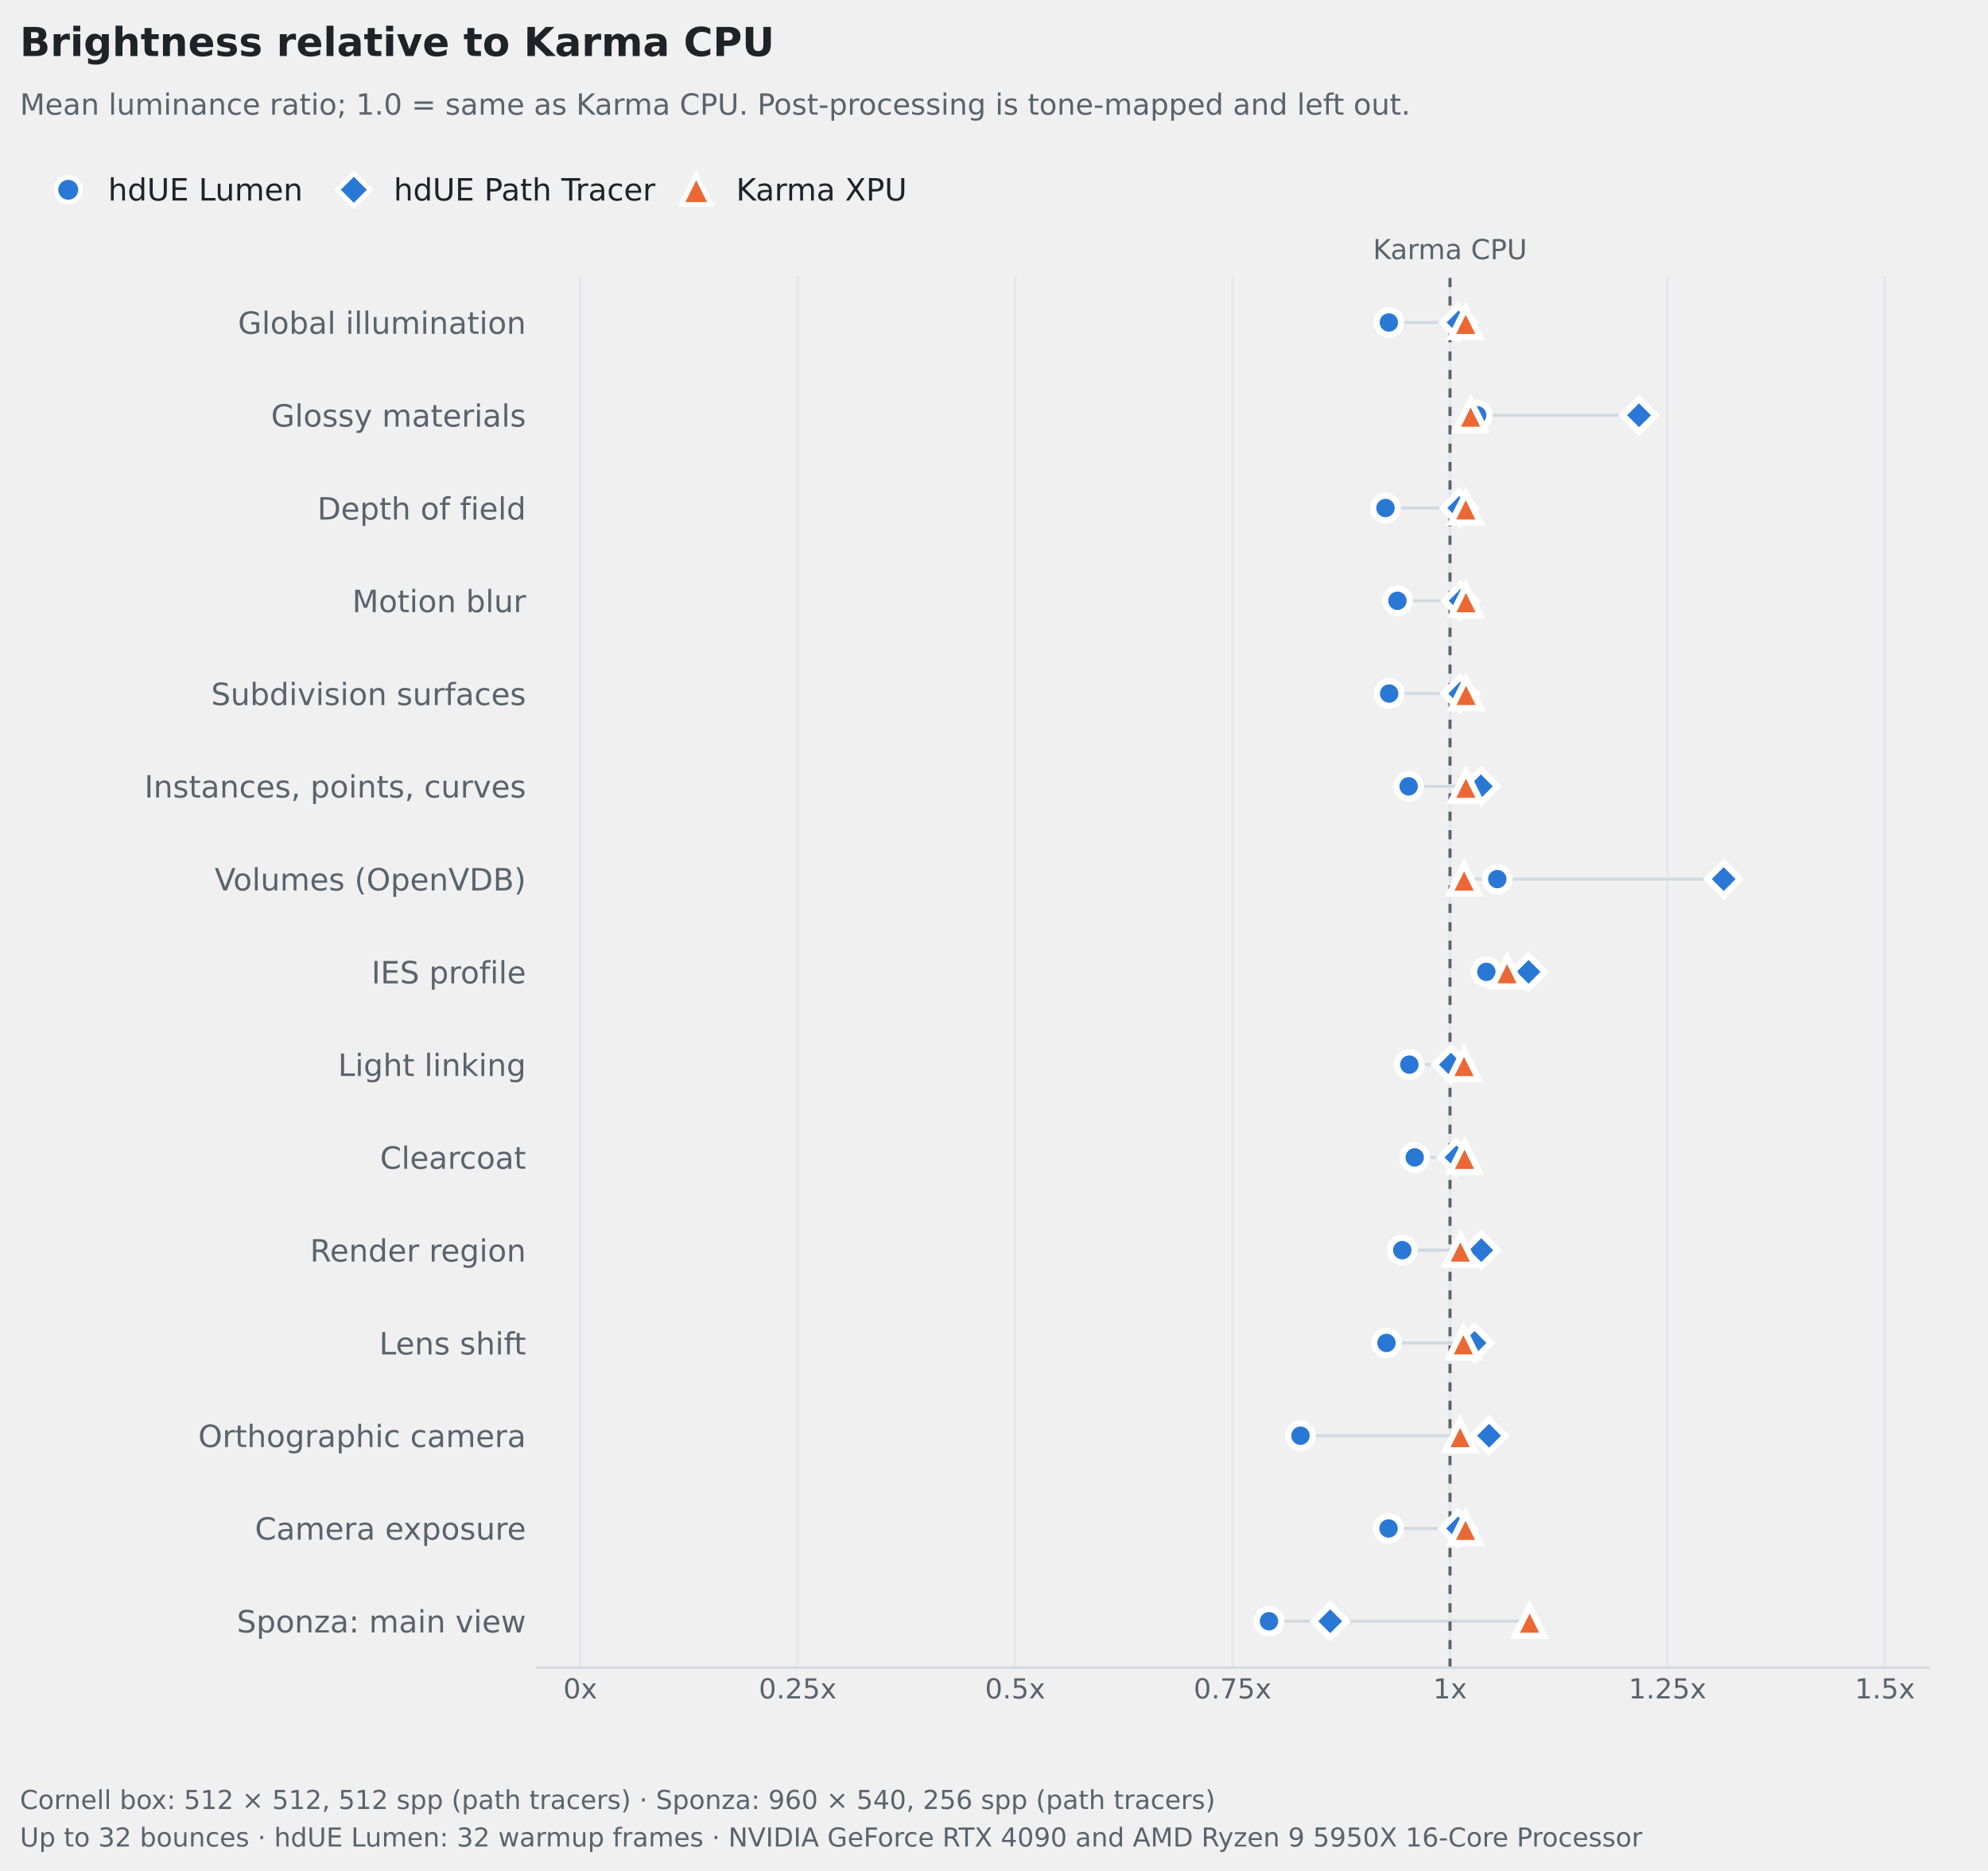
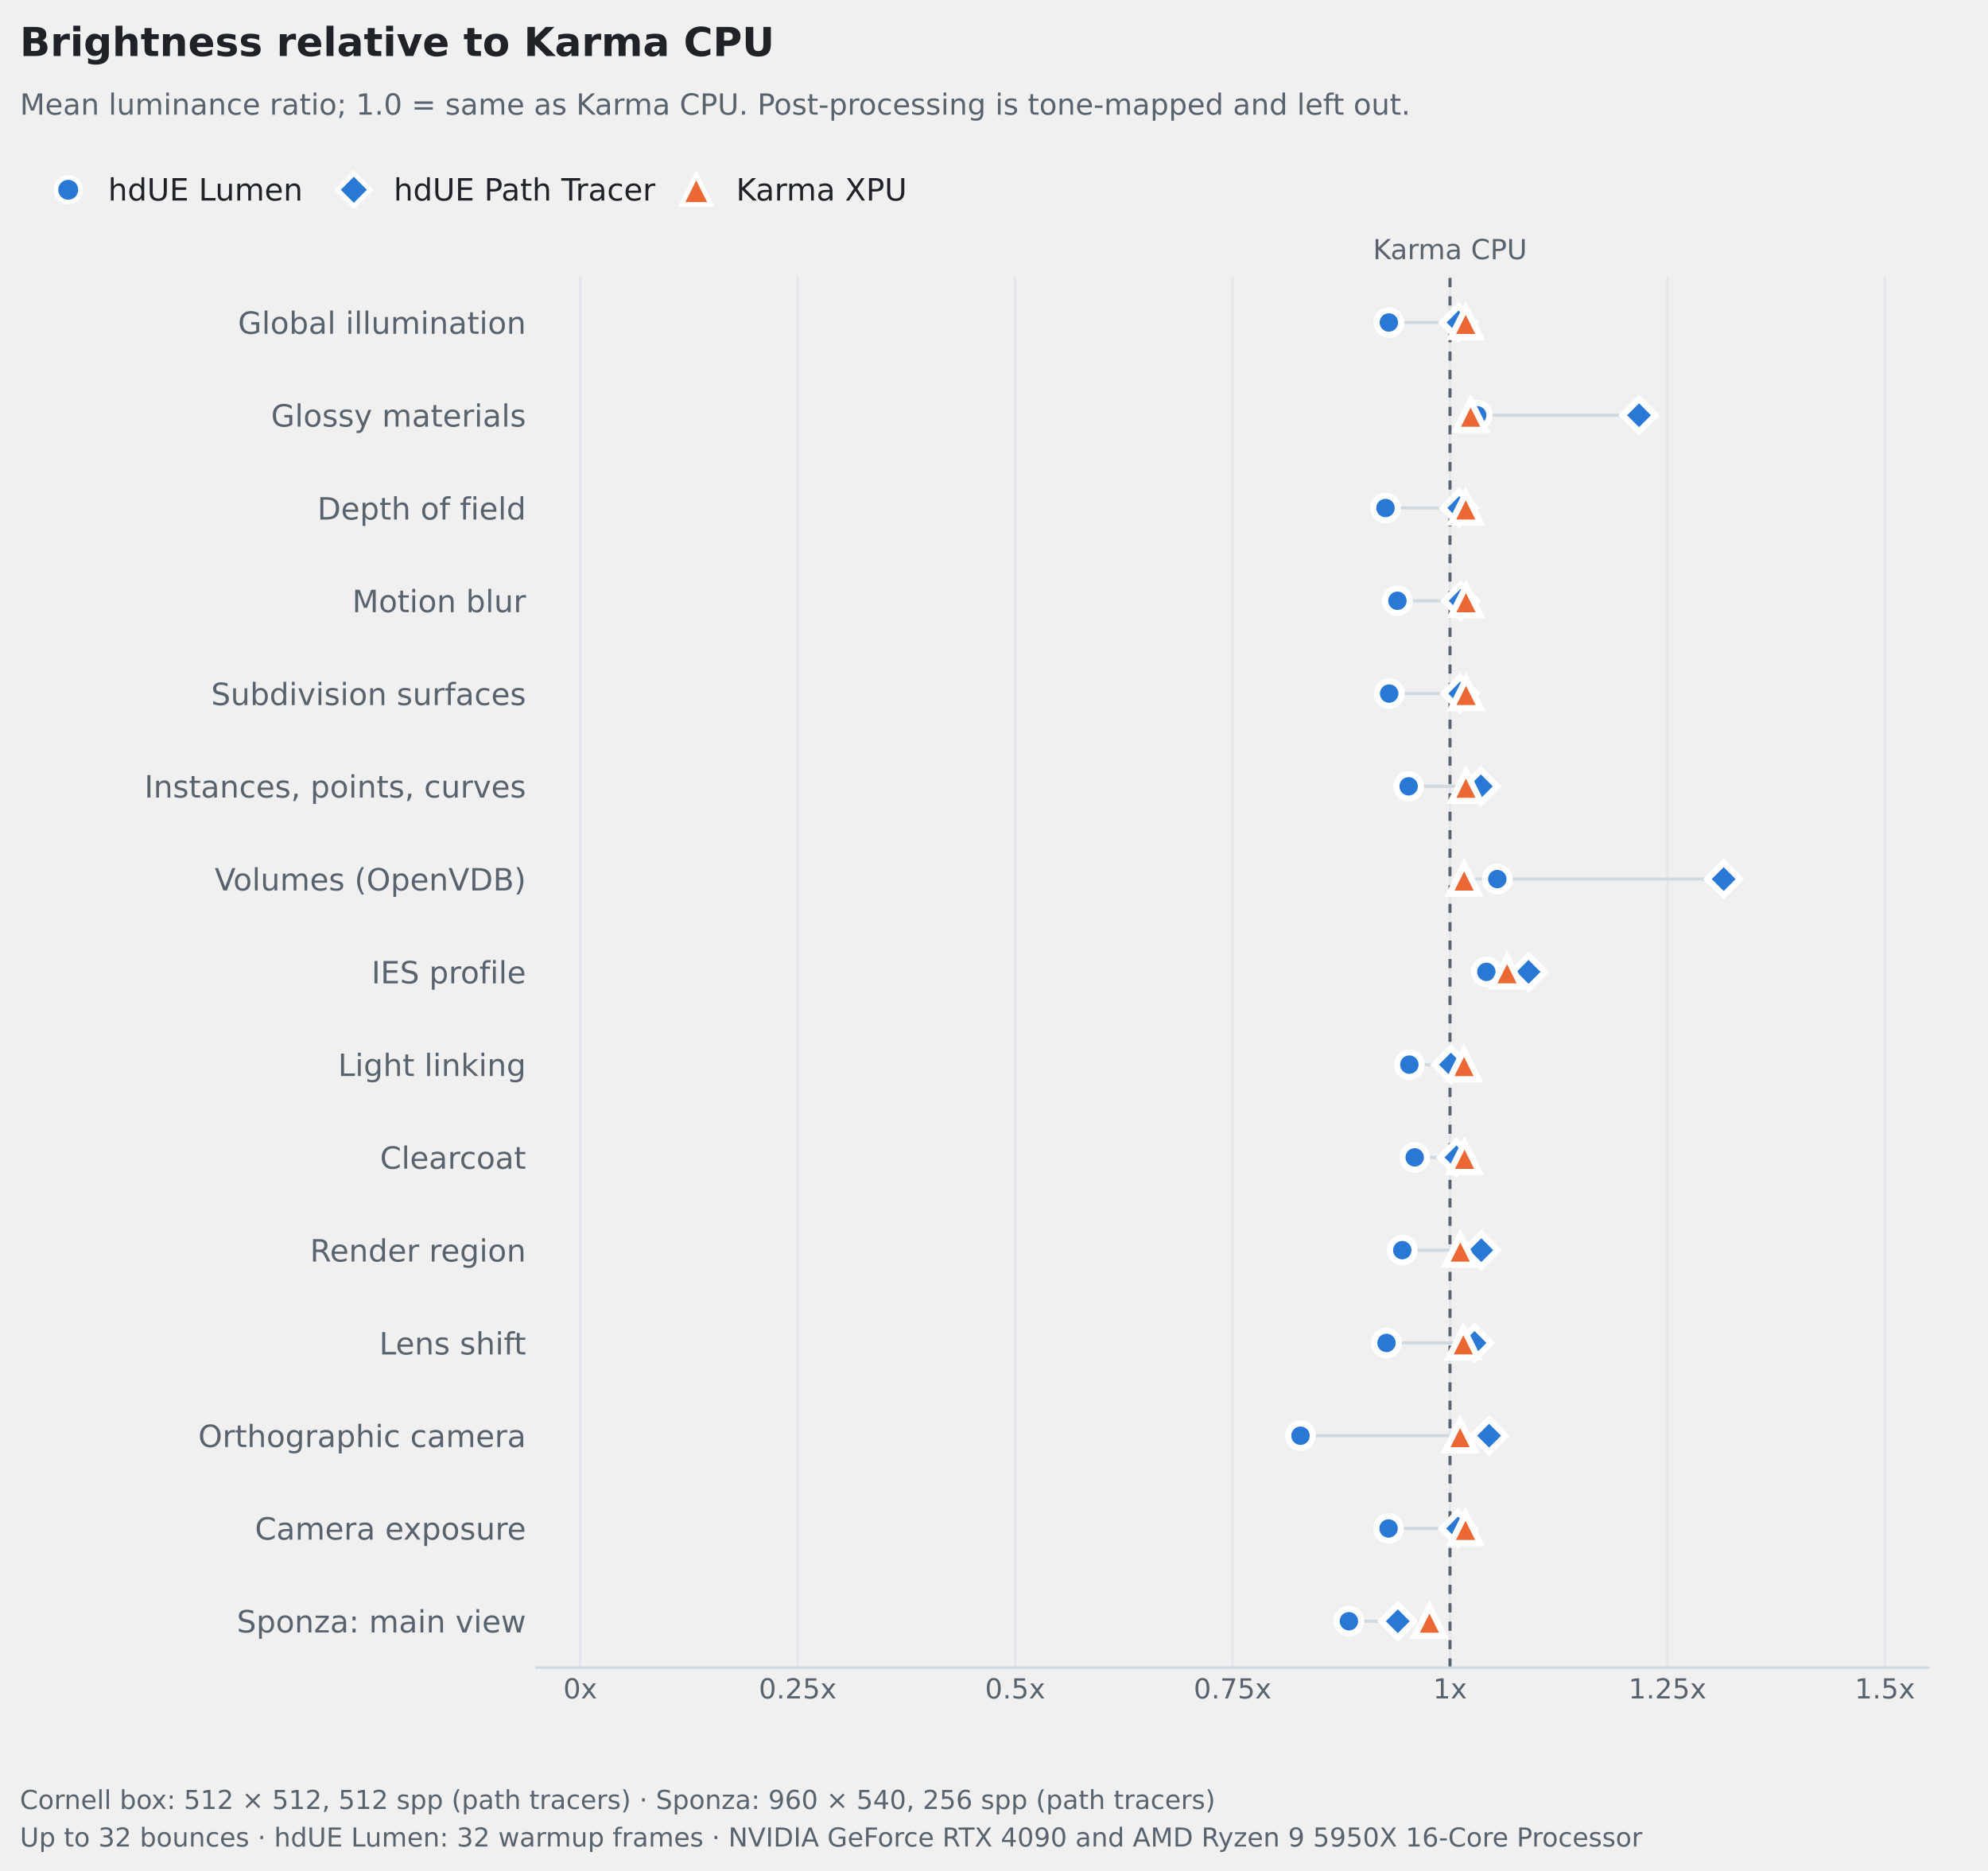
<svg xmlns="http://www.w3.org/2000/svg" xmlns:xlink="http://www.w3.org/1999/xlink" width="648pt" height="609.84pt" viewBox="0 0 648 609.84" version="1.1">
  <defs>
    <style type="text/css">*{stroke-linejoin: round; stroke-linecap: butt}</style>
  </defs>
  <g id="figure_1">
    <g id="patch_1">
      <path d="M 0 609.84  L 648 609.84  L 648 0  L 0 0  L 0 609.84  z " style="fill: none; opacity: 0" />
    </g>
    <g id="axes_1">
      <g id="patch_2">
        <path d="M 174.96 543.6  L 628.56 543.6  L 628.56 90  L 174.96 90  L 174.96 543.6  z " style="fill: none" />
      </g>
      <g id="matplotlib.axis_1">
        <g id="xtick_1">
          <g id="line2d_1">
-             <path d="M 189.135 543.6  L 189.135 90  " clip-path="url(#pd5e3002041)" style="fill: none; stroke: #e3e7eb; stroke-width: 0.8; stroke-linecap: square" />
+             <path d="M 189.135 543.6  L 189.135 90  " clip-path="url(#p6167e340e2)" style="fill: none; stroke: #e3e7eb; stroke-width: 0.8; stroke-linecap: square" />
          </g>
          <g id="line2d_2" />
          <g id="text_1">
            <text style="font-size: 9px; font-family: 'Segoe UI', 'DejaVu Sans'; text-anchor: middle; fill: #59636e" x="189.135" y="553.652" transform="rotate(-0 189.135 553.6522)">0x</text>
          </g>
        </g>
        <g id="xtick_2">
          <g id="line2d_3">
-             <path d="M 260.01 543.6  L 260.01 90  " clip-path="url(#pd5e3002041)" style="fill: none; stroke: #e3e7eb; stroke-width: 0.8; stroke-linecap: square" />
+             <path d="M 260.01 543.6  L 260.01 90  " clip-path="url(#p6167e340e2)" style="fill: none; stroke: #e3e7eb; stroke-width: 0.8; stroke-linecap: square" />
          </g>
          <g id="line2d_4" />
          <g id="text_2">
            <text style="font-size: 9px; font-family: 'Segoe UI', 'DejaVu Sans'; text-anchor: middle; fill: #59636e" x="260.01" y="553.652" transform="rotate(-0 260.01 553.6522)">0.25x</text>
          </g>
        </g>
        <g id="xtick_3">
          <g id="line2d_5">
-             <path d="M 330.885 543.6  L 330.885 90  " clip-path="url(#pd5e3002041)" style="fill: none; stroke: #e3e7eb; stroke-width: 0.8; stroke-linecap: square" />
+             <path d="M 330.885 543.6  L 330.885 90  " clip-path="url(#p6167e340e2)" style="fill: none; stroke: #e3e7eb; stroke-width: 0.8; stroke-linecap: square" />
          </g>
          <g id="line2d_6" />
          <g id="text_3">
            <text style="font-size: 9px; font-family: 'Segoe UI', 'DejaVu Sans'; text-anchor: middle; fill: #59636e" x="330.885" y="553.652" transform="rotate(-0 330.885 553.6522)">0.5x</text>
          </g>
        </g>
        <g id="xtick_4">
          <g id="line2d_7">
-             <path d="M 401.76 543.6  L 401.76 90  " clip-path="url(#pd5e3002041)" style="fill: none; stroke: #e3e7eb; stroke-width: 0.8; stroke-linecap: square" />
+             <path d="M 401.76 543.6  L 401.76 90  " clip-path="url(#p6167e340e2)" style="fill: none; stroke: #e3e7eb; stroke-width: 0.8; stroke-linecap: square" />
          </g>
          <g id="line2d_8" />
          <g id="text_4">
            <text style="font-size: 9px; font-family: 'Segoe UI', 'DejaVu Sans'; text-anchor: middle; fill: #59636e" x="401.76" y="553.652" transform="rotate(-0 401.76 553.6522)">0.75x</text>
          </g>
        </g>
        <g id="xtick_5">
          <g id="line2d_9">
-             <path d="M 472.635 543.6  L 472.635 90  " clip-path="url(#pd5e3002041)" style="fill: none; stroke: #e3e7eb; stroke-width: 0.8; stroke-linecap: square" />
+             <path d="M 472.635 543.6  L 472.635 90  " clip-path="url(#p6167e340e2)" style="fill: none; stroke: #e3e7eb; stroke-width: 0.8; stroke-linecap: square" />
          </g>
          <g id="line2d_10" />
          <g id="text_5">
            <text style="font-size: 9px; font-family: 'Segoe UI', 'DejaVu Sans'; text-anchor: middle; fill: #59636e" x="472.635" y="553.652" transform="rotate(-0 472.635 553.6522)">1x</text>
          </g>
        </g>
        <g id="xtick_6">
          <g id="line2d_11">
-             <path d="M 543.51 543.6  L 543.51 90  " clip-path="url(#pd5e3002041)" style="fill: none; stroke: #e3e7eb; stroke-width: 0.8; stroke-linecap: square" />
+             <path d="M 543.51 543.6  L 543.51 90  " clip-path="url(#p6167e340e2)" style="fill: none; stroke: #e3e7eb; stroke-width: 0.8; stroke-linecap: square" />
          </g>
          <g id="line2d_12" />
          <g id="text_6">
            <text style="font-size: 9px; font-family: 'Segoe UI', 'DejaVu Sans'; text-anchor: middle; fill: #59636e" x="543.51" y="553.652" transform="rotate(-0 543.51 553.6522)">1.25x</text>
          </g>
        </g>
        <g id="xtick_7">
          <g id="line2d_13">
-             <path d="M 614.385 543.6  L 614.385 90  " clip-path="url(#pd5e3002041)" style="fill: none; stroke: #e3e7eb; stroke-width: 0.8; stroke-linecap: square" />
+             <path d="M 614.385 543.6  L 614.385 90  " clip-path="url(#p6167e340e2)" style="fill: none; stroke: #e3e7eb; stroke-width: 0.8; stroke-linecap: square" />
          </g>
          <g id="line2d_14" />
          <g id="text_7">
            <text style="font-size: 9px; font-family: 'Segoe UI', 'DejaVu Sans'; text-anchor: middle; fill: #59636e" x="614.385" y="553.652" transform="rotate(-0 614.385 553.6522)">1.5x</text>
          </g>
        </g>
      </g>
      <g id="matplotlib.axis_2">
        <g id="ytick_1">
          <g id="line2d_15" />
          <g id="text_8">
            <text style="font-size: 10px; font-family: 'Segoe UI', 'DejaVu Sans'; text-anchor: end; fill: #59636e" x="171.46" y="108.822" transform="rotate(-0 171.46 108.8216)">Global illumination</text>
          </g>
        </g>
        <g id="ytick_2">
          <g id="line2d_16" />
          <g id="text_9">
            <text style="font-size: 10px; font-family: 'Segoe UI', 'DejaVu Sans'; text-anchor: end; fill: #59636e" x="171.46" y="139.062" transform="rotate(-0 171.46 139.0616)">Glossy materials</text>
          </g>
        </g>
        <g id="ytick_3">
          <g id="line2d_17" />
          <g id="text_10">
            <text style="font-size: 10px; font-family: 'Segoe UI', 'DejaVu Sans'; text-anchor: end; fill: #59636e" x="171.46" y="169.355" transform="rotate(-0 171.46 169.3547)">Depth of field</text>
          </g>
        </g>
        <g id="ytick_4">
          <g id="line2d_18" />
          <g id="text_11">
            <text style="font-size: 10px; font-family: 'Segoe UI', 'DejaVu Sans'; text-anchor: end; fill: #59636e" x="171.46" y="199.542" transform="rotate(-0 171.46 199.5416)">Motion blur</text>
          </g>
        </g>
        <g id="ytick_5">
          <g id="line2d_19" />
          <g id="text_12">
            <text style="font-size: 10px; font-family: 'Segoe UI', 'DejaVu Sans'; text-anchor: end; fill: #59636e" x="171.46" y="229.835" transform="rotate(-0 171.46 229.8347)">Subdivision surfaces</text>
          </g>
        </g>
        <g id="ytick_6">
          <g id="line2d_20" />
          <g id="text_13">
            <text style="font-size: 10px; font-family: 'Segoe UI', 'DejaVu Sans'; text-anchor: end; fill: #59636e" x="171.46" y="259.975" transform="rotate(-0 171.46 259.9747)">Instances, points, curves</text>
          </g>
        </g>
        <g id="ytick_7">
          <g id="line2d_21" />
          <g id="text_14">
            <text style="font-size: 10px; font-family: 'Segoe UI', 'DejaVu Sans'; text-anchor: end; fill: #59636e" x="171.46" y="290.262" transform="rotate(-0 171.46 290.2616)">Volumes (OpenVDB)</text>
          </g>
        </g>
        <g id="ytick_8">
          <g id="line2d_22" />
          <g id="text_15">
            <text style="font-size: 10px; font-family: 'Segoe UI', 'DejaVu Sans'; text-anchor: end; fill: #59636e" x="171.46" y="320.555" transform="rotate(-0 171.46 320.5547)">IES profile</text>
          </g>
        </g>
        <g id="ytick_9">
          <g id="line2d_23" />
          <g id="text_16">
            <text style="font-size: 10px; font-family: 'Segoe UI', 'DejaVu Sans'; text-anchor: end; fill: #59636e" x="171.46" y="350.742" transform="rotate(-0 171.46 350.7416)">Light linking</text>
          </g>
        </g>
        <g id="ytick_10">
          <g id="line2d_24" />
          <g id="text_17">
            <text style="font-size: 10px; font-family: 'Segoe UI', 'DejaVu Sans'; text-anchor: end; fill: #59636e" x="171.46" y="380.982" transform="rotate(-0 171.46 380.9816)">Clearcoat</text>
          </g>
        </g>
        <g id="ytick_11">
          <g id="line2d_25" />
          <g id="text_18">
            <text style="font-size: 10px; font-family: 'Segoe UI', 'DejaVu Sans'; text-anchor: end; fill: #59636e" x="171.46" y="411.222" transform="rotate(-0 171.46 411.2216)">Render region</text>
          </g>
        </g>
        <g id="ytick_12">
          <g id="line2d_26" />
          <g id="text_19">
            <text style="font-size: 10px; font-family: 'Segoe UI', 'DejaVu Sans'; text-anchor: end; fill: #59636e" x="171.46" y="441.515" transform="rotate(-0 171.46 441.5147)">Lens shift</text>
          </g>
        </g>
        <g id="ytick_13">
          <g id="line2d_27" />
          <g id="text_20">
            <text style="font-size: 10px; font-family: 'Segoe UI', 'DejaVu Sans'; text-anchor: end; fill: #59636e" x="171.46" y="471.702" transform="rotate(-0 171.46 471.7016)">Orthographic camera</text>
          </g>
        </g>
        <g id="ytick_14">
          <g id="line2d_28" />
          <g id="text_21">
            <text style="font-size: 10px; font-family: 'Segoe UI', 'DejaVu Sans'; text-anchor: end; fill: #59636e" x="171.46" y="501.88" transform="rotate(-0 171.46 501.8801)">Camera exposure</text>
          </g>
        </g>
        <g id="ytick_15">
          <g id="line2d_29" />
          <g id="text_22">
            <text style="font-size: 10px; font-family: 'Segoe UI', 'DejaVu Sans'; text-anchor: end; fill: #59636e" x="171.46" y="532.135" transform="rotate(-0 171.46 532.1347)">Sponza: main view</text>
          </g>
        </g>
      </g>
      <g id="line2d_30">
-         <path d="M 452.704 105.12  L 477.759 105.12  " clip-path="url(#pd5e3002041)" style="fill: none; stroke: #d1d9e0; stroke-linecap: square" />
+         <path d="M 452.704 105.12  L 477.759 105.12  " clip-path="url(#p6167e340e2)" style="fill: none; stroke: #d1d9e0; stroke-linecap: square" />
      </g>
      <g id="line2d_31">
-         <path d="M 479.362 135.36  L 534.248 135.36  " clip-path="url(#pd5e3002041)" style="fill: none; stroke: #d1d9e0; stroke-linecap: square" />
+         <path d="M 479.362 135.36  L 534.248 135.36  " clip-path="url(#p6167e340e2)" style="fill: none; stroke: #d1d9e0; stroke-linecap: square" />
      </g>
      <g id="line2d_32">
-         <path d="M 451.607 165.6  L 477.783 165.6  " clip-path="url(#pd5e3002041)" style="fill: none; stroke: #d1d9e0; stroke-linecap: square" />
+         <path d="M 451.607 165.6  L 477.783 165.6  " clip-path="url(#p6167e340e2)" style="fill: none; stroke: #d1d9e0; stroke-linecap: square" />
      </g>
      <g id="line2d_33">
-         <path d="M 455.499 195.84  L 477.847 195.84  " clip-path="url(#pd5e3002041)" style="fill: none; stroke: #d1d9e0; stroke-linecap: square" />
+         <path d="M 455.499 195.84  L 477.847 195.84  " clip-path="url(#p6167e340e2)" style="fill: none; stroke: #d1d9e0; stroke-linecap: square" />
      </g>
      <g id="line2d_34">
-         <path d="M 452.802 226.08  L 477.873 226.08  " clip-path="url(#pd5e3002041)" style="fill: none; stroke: #d1d9e0; stroke-linecap: square" />
+         <path d="M 452.802 226.08  L 477.873 226.08  " clip-path="url(#p6167e340e2)" style="fill: none; stroke: #d1d9e0; stroke-linecap: square" />
      </g>
      <g id="line2d_35">
-         <path d="M 459.153 256.32  L 482.698 256.32  " clip-path="url(#pd5e3002041)" style="fill: none; stroke: #d1d9e0; stroke-linecap: square" />
+         <path d="M 459.153 256.32  L 482.698 256.32  " clip-path="url(#p6167e340e2)" style="fill: none; stroke: #d1d9e0; stroke-linecap: square" />
      </g>
      <g id="line2d_36">
-         <path d="M 477.238 286.56  L 561.839 286.56  " clip-path="url(#pd5e3002041)" style="fill: none; stroke: #d1d9e0; stroke-linecap: square" />
+         <path d="M 477.238 286.56  L 561.839 286.56  " clip-path="url(#p6167e340e2)" style="fill: none; stroke: #d1d9e0; stroke-linecap: square" />
      </g>
      <g id="line2d_37">
-         <path d="M 484.484 316.8  L 498.233 316.8  " clip-path="url(#pd5e3002041)" style="fill: none; stroke: #d1d9e0; stroke-linecap: square" />
+         <path d="M 484.484 316.8  L 498.233 316.8  " clip-path="url(#p6167e340e2)" style="fill: none; stroke: #d1d9e0; stroke-linecap: square" />
      </g>
      <g id="line2d_38">
-         <path d="M 459.382 347.04  L 477.207 347.04  " clip-path="url(#pd5e3002041)" style="fill: none; stroke: #d1d9e0; stroke-linecap: square" />
+         <path d="M 459.382 347.04  L 477.207 347.04  " clip-path="url(#p6167e340e2)" style="fill: none; stroke: #d1d9e0; stroke-linecap: square" />
      </g>
      <g id="line2d_39">
-         <path d="M 461.131 377.28  L 477.378 377.28  " clip-path="url(#pd5e3002041)" style="fill: none; stroke: #d1d9e0; stroke-linecap: square" />
+         <path d="M 461.131 377.28  L 477.378 377.28  " clip-path="url(#p6167e340e2)" style="fill: none; stroke: #d1d9e0; stroke-linecap: square" />
      </g>
      <g id="line2d_40">
-         <path d="M 457.079 407.52  L 482.833 407.52  " clip-path="url(#pd5e3002041)" style="fill: none; stroke: #d1d9e0; stroke-linecap: square" />
+         <path d="M 457.079 407.52  L 482.833 407.52  " clip-path="url(#p6167e340e2)" style="fill: none; stroke: #d1d9e0; stroke-linecap: square" />
      </g>
      <g id="line2d_41">
-         <path d="M 451.933 437.76  L 480.629 437.76  " clip-path="url(#pd5e3002041)" style="fill: none; stroke: #d1d9e0; stroke-linecap: square" />
+         <path d="M 451.933 437.76  L 480.629 437.76  " clip-path="url(#p6167e340e2)" style="fill: none; stroke: #d1d9e0; stroke-linecap: square" />
      </g>
      <g id="line2d_42">
-         <path d="M 423.902 468  L 485.372 468  " clip-path="url(#pd5e3002041)" style="fill: none; stroke: #d1d9e0; stroke-linecap: square" />
+         <path d="M 423.902 468  L 485.372 468  " clip-path="url(#p6167e340e2)" style="fill: none; stroke: #d1d9e0; stroke-linecap: square" />
      </g>
      <g id="line2d_43">
-         <path d="M 452.61 498.24  L 477.702 498.24  " clip-path="url(#pd5e3002041)" style="fill: none; stroke: #d1d9e0; stroke-linecap: square" />
+         <path d="M 452.61 498.24  L 477.702 498.24  " clip-path="url(#p6167e340e2)" style="fill: none; stroke: #d1d9e0; stroke-linecap: square" />
      </g>
      <g id="line2d_44">
-         <path d="M 413.634 528.48  L 498.584 528.48  " clip-path="url(#pd5e3002041)" style="fill: none; stroke: #d1d9e0; stroke-linecap: square" />
+         <path d="M 439.684 528.48  L 465.937 528.48  " clip-path="url(#p6167e340e2)" style="fill: none; stroke: #d1d9e0; stroke-linecap: square" />
      </g>
      <g id="line2d_45">
-         <path d="M 472.635 543.6  L 472.635 90  " clip-path="url(#pd5e3002041)" style="fill: none; stroke-dasharray: 3,3; stroke-dashoffset: 0; stroke: #59636e" />
+         <path d="M 472.635 543.6  L 472.635 90  " clip-path="url(#p6167e340e2)" style="fill: none; stroke-dasharray: 3,3; stroke-dashoffset: 0; stroke: #59636e" />
      </g>
      <g id="patch_3">
        <path d="M 174.96 543.6  L 628.56 543.6  " style="fill: none; stroke: #d1d9e0; stroke-width: 0.8; stroke-linejoin: miter; stroke-linecap: square" />
      </g>
      <g id="text_23">
        <text style="font-size: 9px; font-family: 'Segoe UI', 'DejaVu Sans'; text-anchor: middle; fill: #59636e" x="472.635" y="84.477" transform="rotate(-0 472.635 84.47716)">Karma CPU</text>
      </g>
      <g id="line2d_46">
        <defs>
-           <path id="meb616d5425" d="M 0 4  C 1.061 4 2.078 3.579 2.828 2.828  C 3.579 2.078 4 1.061 4 0  C 4 -1.061 3.579 -2.078 2.828 -2.828  C 2.078 -3.579 1.061 -4 0 -4  C -1.061 -4 -2.078 -3.579 -2.828 -2.828  C -3.579 -2.078 -4 -1.061 -4 0  C -4 1.061 -3.579 2.078 -2.828 2.828  C -2.078 3.579 -1.061 4 0 4  z " style="stroke: #ffffff; stroke-width: 2" />
+           <path id="md40b4db7b0" d="M 0 4  C 1.061 4 2.078 3.579 2.828 2.828  C 3.579 2.078 4 1.061 4 0  C 4 -1.061 3.579 -2.078 2.828 -2.828  C 2.078 -3.579 1.061 -4 0 -4  C -1.061 -4 -2.078 -3.579 -2.828 -2.828  C -3.579 -2.078 -4 -1.061 -4 0  C -4 1.061 -3.579 2.078 -2.828 2.828  C -2.078 3.579 -1.061 4 0 4  z " style="stroke: #ffffff; stroke-width: 2" />
        </defs>
-         <g clip-path="url(#pd5e3002041)">
-           <use xlink:href="#meb616d5425" x="452.704" y="105.12" style="fill: #2a78d6; stroke: #ffffff; stroke-width: 2" />
+         <g clip-path="url(#p6167e340e2)">
+           <use xlink:href="#md40b4db7b0" x="452.704" y="105.12" style="fill: #2a78d6; stroke: #ffffff; stroke-width: 2" />
        </g>
      </g>
      <g id="line2d_47">
        <defs>
-           <path id="m1b5b3943b2" d="M 0 5.303  L 5.303 0  L 0 -5.303  L -5.303 0  z " style="stroke: #ffffff; stroke-width: 2; stroke-linejoin: miter" />
+           <path id="ma3a89785af" d="M 0 5.303  L 5.303 0  L 0 -5.303  L -5.303 0  z " style="stroke: #ffffff; stroke-width: 2; stroke-linejoin: miter" />
        </defs>
-         <g clip-path="url(#pd5e3002041)">
-           <use xlink:href="#m1b5b3943b2" x="475.421" y="105.12" style="fill: #2a78d6; stroke: #ffffff; stroke-width: 2; stroke-linejoin: miter" />
+         <g clip-path="url(#p6167e340e2)">
+           <use xlink:href="#ma3a89785af" x="475.421" y="105.12" style="fill: #2a78d6; stroke: #ffffff; stroke-width: 2; stroke-linejoin: miter" />
        </g>
      </g>
      <g id="line2d_48">
        <defs>
-           <path id="mfde7afc0a5" d="M 0 -4.75  L -4.75 4.75  L 4.75 4.75  z " style="stroke: #ffffff; stroke-width: 2; stroke-linejoin: miter" />
+           <path id="m0a00a0b4f7" d="M 0 -4.75  L -4.75 4.75  L 4.75 4.75  z " style="stroke: #ffffff; stroke-width: 2; stroke-linejoin: miter" />
        </defs>
-         <g clip-path="url(#pd5e3002041)">
-           <use xlink:href="#mfde7afc0a5" x="477.759" y="105.12" style="fill: #eb6834; stroke: #ffffff; stroke-width: 2; stroke-linejoin: miter" />
+         <g clip-path="url(#p6167e340e2)">
+           <use xlink:href="#m0a00a0b4f7" x="477.759" y="105.12" style="fill: #eb6834; stroke: #ffffff; stroke-width: 2; stroke-linejoin: miter" />
        </g>
      </g>
      <g id="line2d_49">
-         <g clip-path="url(#pd5e3002041)">
-           <use xlink:href="#meb616d5425" x="481.496" y="135.36" style="fill: #2a78d6; stroke: #ffffff; stroke-width: 2" />
+         <g clip-path="url(#p6167e340e2)">
+           <use xlink:href="#md40b4db7b0" x="481.496" y="135.36" style="fill: #2a78d6; stroke: #ffffff; stroke-width: 2" />
        </g>
      </g>
      <g id="line2d_50">
-         <g clip-path="url(#pd5e3002041)">
-           <use xlink:href="#m1b5b3943b2" x="534.248" y="135.36" style="fill: #2a78d6; stroke: #ffffff; stroke-width: 2; stroke-linejoin: miter" />
+         <g clip-path="url(#p6167e340e2)">
+           <use xlink:href="#ma3a89785af" x="534.248" y="135.36" style="fill: #2a78d6; stroke: #ffffff; stroke-width: 2; stroke-linejoin: miter" />
        </g>
      </g>
      <g id="line2d_51">
-         <g clip-path="url(#pd5e3002041)">
-           <use xlink:href="#mfde7afc0a5" x="479.362" y="135.36" style="fill: #eb6834; stroke: #ffffff; stroke-width: 2; stroke-linejoin: miter" />
+         <g clip-path="url(#p6167e340e2)">
+           <use xlink:href="#m0a00a0b4f7" x="479.362" y="135.36" style="fill: #eb6834; stroke: #ffffff; stroke-width: 2; stroke-linejoin: miter" />
        </g>
      </g>
      <g id="line2d_52">
-         <g clip-path="url(#pd5e3002041)">
-           <use xlink:href="#meb616d5425" x="451.607" y="165.6" style="fill: #2a78d6; stroke: #ffffff; stroke-width: 2" />
+         <g clip-path="url(#p6167e340e2)">
+           <use xlink:href="#md40b4db7b0" x="451.607" y="165.6" style="fill: #2a78d6; stroke: #ffffff; stroke-width: 2" />
        </g>
      </g>
      <g id="line2d_53">
-         <g clip-path="url(#pd5e3002041)">
-           <use xlink:href="#m1b5b3943b2" x="475.645" y="165.6" style="fill: #2a78d6; stroke: #ffffff; stroke-width: 2; stroke-linejoin: miter" />
+         <g clip-path="url(#p6167e340e2)">
+           <use xlink:href="#ma3a89785af" x="475.645" y="165.6" style="fill: #2a78d6; stroke: #ffffff; stroke-width: 2; stroke-linejoin: miter" />
        </g>
      </g>
      <g id="line2d_54">
-         <g clip-path="url(#pd5e3002041)">
-           <use xlink:href="#mfde7afc0a5" x="477.783" y="165.6" style="fill: #eb6834; stroke: #ffffff; stroke-width: 2; stroke-linejoin: miter" />
+         <g clip-path="url(#p6167e340e2)">
+           <use xlink:href="#m0a00a0b4f7" x="477.783" y="165.6" style="fill: #eb6834; stroke: #ffffff; stroke-width: 2; stroke-linejoin: miter" />
        </g>
      </g>
      <g id="line2d_55">
-         <g clip-path="url(#pd5e3002041)">
-           <use xlink:href="#meb616d5425" x="455.499" y="195.84" style="fill: #2a78d6; stroke: #ffffff; stroke-width: 2" />
+         <g clip-path="url(#p6167e340e2)">
+           <use xlink:href="#md40b4db7b0" x="455.499" y="195.84" style="fill: #2a78d6; stroke: #ffffff; stroke-width: 2" />
        </g>
      </g>
      <g id="line2d_56">
-         <g clip-path="url(#pd5e3002041)">
-           <use xlink:href="#m1b5b3943b2" x="476.104" y="195.84" style="fill: #2a78d6; stroke: #ffffff; stroke-width: 2; stroke-linejoin: miter" />
+         <g clip-path="url(#p6167e340e2)">
+           <use xlink:href="#ma3a89785af" x="476.104" y="195.84" style="fill: #2a78d6; stroke: #ffffff; stroke-width: 2; stroke-linejoin: miter" />
        </g>
      </g>
      <g id="line2d_57">
-         <g clip-path="url(#pd5e3002041)">
-           <use xlink:href="#mfde7afc0a5" x="477.847" y="195.84" style="fill: #eb6834; stroke: #ffffff; stroke-width: 2; stroke-linejoin: miter" />
+         <g clip-path="url(#p6167e340e2)">
+           <use xlink:href="#m0a00a0b4f7" x="477.847" y="195.84" style="fill: #eb6834; stroke: #ffffff; stroke-width: 2; stroke-linejoin: miter" />
        </g>
      </g>
      <g id="line2d_58">
-         <g clip-path="url(#pd5e3002041)">
-           <use xlink:href="#meb616d5425" x="452.802" y="226.08" style="fill: #2a78d6; stroke: #ffffff; stroke-width: 2" />
+         <g clip-path="url(#p6167e340e2)">
+           <use xlink:href="#md40b4db7b0" x="452.802" y="226.08" style="fill: #2a78d6; stroke: #ffffff; stroke-width: 2" />
        </g>
      </g>
      <g id="line2d_59">
-         <g clip-path="url(#pd5e3002041)">
-           <use xlink:href="#m1b5b3943b2" x="475.957" y="226.08" style="fill: #2a78d6; stroke: #ffffff; stroke-width: 2; stroke-linejoin: miter" />
+         <g clip-path="url(#p6167e340e2)">
+           <use xlink:href="#ma3a89785af" x="475.957" y="226.08" style="fill: #2a78d6; stroke: #ffffff; stroke-width: 2; stroke-linejoin: miter" />
        </g>
      </g>
      <g id="line2d_60">
-         <g clip-path="url(#pd5e3002041)">
-           <use xlink:href="#mfde7afc0a5" x="477.873" y="226.08" style="fill: #eb6834; stroke: #ffffff; stroke-width: 2; stroke-linejoin: miter" />
+         <g clip-path="url(#p6167e340e2)">
+           <use xlink:href="#m0a00a0b4f7" x="477.873" y="226.08" style="fill: #eb6834; stroke: #ffffff; stroke-width: 2; stroke-linejoin: miter" />
        </g>
      </g>
      <g id="line2d_61">
-         <g clip-path="url(#pd5e3002041)">
-           <use xlink:href="#meb616d5425" x="459.153" y="256.32" style="fill: #2a78d6; stroke: #ffffff; stroke-width: 2" />
+         <g clip-path="url(#p6167e340e2)">
+           <use xlink:href="#md40b4db7b0" x="459.153" y="256.32" style="fill: #2a78d6; stroke: #ffffff; stroke-width: 2" />
        </g>
      </g>
      <g id="line2d_62">
-         <g clip-path="url(#pd5e3002041)">
-           <use xlink:href="#m1b5b3943b2" x="482.698" y="256.32" style="fill: #2a78d6; stroke: #ffffff; stroke-width: 2; stroke-linejoin: miter" />
+         <g clip-path="url(#p6167e340e2)">
+           <use xlink:href="#ma3a89785af" x="482.698" y="256.32" style="fill: #2a78d6; stroke: #ffffff; stroke-width: 2; stroke-linejoin: miter" />
        </g>
      </g>
      <g id="line2d_63">
-         <g clip-path="url(#pd5e3002041)">
-           <use xlink:href="#mfde7afc0a5" x="477.823" y="256.32" style="fill: #eb6834; stroke: #ffffff; stroke-width: 2; stroke-linejoin: miter" />
+         <g clip-path="url(#p6167e340e2)">
+           <use xlink:href="#m0a00a0b4f7" x="477.823" y="256.32" style="fill: #eb6834; stroke: #ffffff; stroke-width: 2; stroke-linejoin: miter" />
        </g>
      </g>
      <g id="line2d_64">
-         <g clip-path="url(#pd5e3002041)">
-           <use xlink:href="#meb616d5425" x="488.05" y="286.56" style="fill: #2a78d6; stroke: #ffffff; stroke-width: 2" />
+         <g clip-path="url(#p6167e340e2)">
+           <use xlink:href="#md40b4db7b0" x="488.05" y="286.56" style="fill: #2a78d6; stroke: #ffffff; stroke-width: 2" />
        </g>
      </g>
      <g id="line2d_65">
-         <g clip-path="url(#pd5e3002041)">
-           <use xlink:href="#m1b5b3943b2" x="561.839" y="286.56" style="fill: #2a78d6; stroke: #ffffff; stroke-width: 2; stroke-linejoin: miter" />
+         <g clip-path="url(#p6167e340e2)">
+           <use xlink:href="#ma3a89785af" x="561.839" y="286.56" style="fill: #2a78d6; stroke: #ffffff; stroke-width: 2; stroke-linejoin: miter" />
        </g>
      </g>
      <g id="line2d_66">
-         <g clip-path="url(#pd5e3002041)">
-           <use xlink:href="#mfde7afc0a5" x="477.238" y="286.56" style="fill: #eb6834; stroke: #ffffff; stroke-width: 2; stroke-linejoin: miter" />
+         <g clip-path="url(#p6167e340e2)">
+           <use xlink:href="#m0a00a0b4f7" x="477.238" y="286.56" style="fill: #eb6834; stroke: #ffffff; stroke-width: 2; stroke-linejoin: miter" />
        </g>
      </g>
      <g id="line2d_67">
-         <g clip-path="url(#pd5e3002041)">
-           <use xlink:href="#meb616d5425" x="484.484" y="316.8" style="fill: #2a78d6; stroke: #ffffff; stroke-width: 2" />
+         <g clip-path="url(#p6167e340e2)">
+           <use xlink:href="#md40b4db7b0" x="484.484" y="316.8" style="fill: #2a78d6; stroke: #ffffff; stroke-width: 2" />
        </g>
      </g>
      <g id="line2d_68">
-         <g clip-path="url(#pd5e3002041)">
-           <use xlink:href="#m1b5b3943b2" x="498.233" y="316.8" style="fill: #2a78d6; stroke: #ffffff; stroke-width: 2; stroke-linejoin: miter" />
+         <g clip-path="url(#p6167e340e2)">
+           <use xlink:href="#ma3a89785af" x="498.233" y="316.8" style="fill: #2a78d6; stroke: #ffffff; stroke-width: 2; stroke-linejoin: miter" />
        </g>
      </g>
      <g id="line2d_69">
-         <g clip-path="url(#pd5e3002041)">
-           <use xlink:href="#mfde7afc0a5" x="491.234" y="316.8" style="fill: #eb6834; stroke: #ffffff; stroke-width: 2; stroke-linejoin: miter" />
+         <g clip-path="url(#p6167e340e2)">
+           <use xlink:href="#m0a00a0b4f7" x="491.234" y="316.8" style="fill: #eb6834; stroke: #ffffff; stroke-width: 2; stroke-linejoin: miter" />
        </g>
      </g>
      <g id="line2d_70">
-         <g clip-path="url(#pd5e3002041)">
-           <use xlink:href="#meb616d5425" x="459.382" y="347.04" style="fill: #2a78d6; stroke: #ffffff; stroke-width: 2" />
+         <g clip-path="url(#p6167e340e2)">
+           <use xlink:href="#md40b4db7b0" x="459.382" y="347.04" style="fill: #2a78d6; stroke: #ffffff; stroke-width: 2" />
        </g>
      </g>
      <g id="line2d_71">
-         <g clip-path="url(#pd5e3002041)">
-           <use xlink:href="#m1b5b3943b2" x="472.933" y="347.04" style="fill: #2a78d6; stroke: #ffffff; stroke-width: 2; stroke-linejoin: miter" />
+         <g clip-path="url(#p6167e340e2)">
+           <use xlink:href="#ma3a89785af" x="472.933" y="347.04" style="fill: #2a78d6; stroke: #ffffff; stroke-width: 2; stroke-linejoin: miter" />
        </g>
      </g>
      <g id="line2d_72">
-         <g clip-path="url(#pd5e3002041)">
-           <use xlink:href="#mfde7afc0a5" x="477.207" y="347.04" style="fill: #eb6834; stroke: #ffffff; stroke-width: 2; stroke-linejoin: miter" />
+         <g clip-path="url(#p6167e340e2)">
+           <use xlink:href="#m0a00a0b4f7" x="477.207" y="347.04" style="fill: #eb6834; stroke: #ffffff; stroke-width: 2; stroke-linejoin: miter" />
        </g>
      </g>
      <g id="line2d_73">
-         <g clip-path="url(#pd5e3002041)">
-           <use xlink:href="#meb616d5425" x="461.131" y="377.28" style="fill: #2a78d6; stroke: #ffffff; stroke-width: 2" />
+         <g clip-path="url(#p6167e340e2)">
+           <use xlink:href="#md40b4db7b0" x="461.131" y="377.28" style="fill: #2a78d6; stroke: #ffffff; stroke-width: 2" />
        </g>
      </g>
      <g id="line2d_74">
-         <g clip-path="url(#pd5e3002041)">
-           <use xlink:href="#m1b5b3943b2" x="474.723" y="377.28" style="fill: #2a78d6; stroke: #ffffff; stroke-width: 2; stroke-linejoin: miter" />
+         <g clip-path="url(#p6167e340e2)">
+           <use xlink:href="#ma3a89785af" x="474.723" y="377.28" style="fill: #2a78d6; stroke: #ffffff; stroke-width: 2; stroke-linejoin: miter" />
        </g>
      </g>
      <g id="line2d_75">
-         <g clip-path="url(#pd5e3002041)">
-           <use xlink:href="#mfde7afc0a5" x="477.378" y="377.28" style="fill: #eb6834; stroke: #ffffff; stroke-width: 2; stroke-linejoin: miter" />
+         <g clip-path="url(#p6167e340e2)">
+           <use xlink:href="#m0a00a0b4f7" x="477.378" y="377.28" style="fill: #eb6834; stroke: #ffffff; stroke-width: 2; stroke-linejoin: miter" />
        </g>
      </g>
      <g id="line2d_76">
-         <g clip-path="url(#pd5e3002041)">
-           <use xlink:href="#meb616d5425" x="457.079" y="407.52" style="fill: #2a78d6; stroke: #ffffff; stroke-width: 2" />
+         <g clip-path="url(#p6167e340e2)">
+           <use xlink:href="#md40b4db7b0" x="457.079" y="407.52" style="fill: #2a78d6; stroke: #ffffff; stroke-width: 2" />
        </g>
      </g>
      <g id="line2d_77">
-         <g clip-path="url(#pd5e3002041)">
-           <use xlink:href="#m1b5b3943b2" x="482.833" y="407.52" style="fill: #2a78d6; stroke: #ffffff; stroke-width: 2; stroke-linejoin: miter" />
+         <g clip-path="url(#p6167e340e2)">
+           <use xlink:href="#ma3a89785af" x="482.833" y="407.52" style="fill: #2a78d6; stroke: #ffffff; stroke-width: 2; stroke-linejoin: miter" />
        </g>
      </g>
      <g id="line2d_78">
-         <g clip-path="url(#pd5e3002041)">
-           <use xlink:href="#mfde7afc0a5" x="475.989" y="407.52" style="fill: #eb6834; stroke: #ffffff; stroke-width: 2; stroke-linejoin: miter" />
+         <g clip-path="url(#p6167e340e2)">
+           <use xlink:href="#m0a00a0b4f7" x="475.989" y="407.52" style="fill: #eb6834; stroke: #ffffff; stroke-width: 2; stroke-linejoin: miter" />
        </g>
      </g>
      <g id="line2d_79">
-         <g clip-path="url(#pd5e3002041)">
-           <use xlink:href="#meb616d5425" x="451.933" y="437.76" style="fill: #2a78d6; stroke: #ffffff; stroke-width: 2" />
+         <g clip-path="url(#p6167e340e2)">
+           <use xlink:href="#md40b4db7b0" x="451.933" y="437.76" style="fill: #2a78d6; stroke: #ffffff; stroke-width: 2" />
        </g>
      </g>
      <g id="line2d_80">
-         <g clip-path="url(#pd5e3002041)">
-           <use xlink:href="#m1b5b3943b2" x="480.629" y="437.76" style="fill: #2a78d6; stroke: #ffffff; stroke-width: 2; stroke-linejoin: miter" />
+         <g clip-path="url(#p6167e340e2)">
+           <use xlink:href="#ma3a89785af" x="480.629" y="437.76" style="fill: #2a78d6; stroke: #ffffff; stroke-width: 2; stroke-linejoin: miter" />
        </g>
      </g>
      <g id="line2d_81">
-         <g clip-path="url(#pd5e3002041)">
-           <use xlink:href="#mfde7afc0a5" x="476.979" y="437.76" style="fill: #eb6834; stroke: #ffffff; stroke-width: 2; stroke-linejoin: miter" />
+         <g clip-path="url(#p6167e340e2)">
+           <use xlink:href="#m0a00a0b4f7" x="476.979" y="437.76" style="fill: #eb6834; stroke: #ffffff; stroke-width: 2; stroke-linejoin: miter" />
        </g>
      </g>
      <g id="line2d_82">
-         <g clip-path="url(#pd5e3002041)">
-           <use xlink:href="#meb616d5425" x="423.902" y="468" style="fill: #2a78d6; stroke: #ffffff; stroke-width: 2" />
+         <g clip-path="url(#p6167e340e2)">
+           <use xlink:href="#md40b4db7b0" x="423.902" y="468" style="fill: #2a78d6; stroke: #ffffff; stroke-width: 2" />
        </g>
      </g>
      <g id="line2d_83">
-         <g clip-path="url(#pd5e3002041)">
-           <use xlink:href="#m1b5b3943b2" x="485.372" y="468" style="fill: #2a78d6; stroke: #ffffff; stroke-width: 2; stroke-linejoin: miter" />
+         <g clip-path="url(#p6167e340e2)">
+           <use xlink:href="#ma3a89785af" x="485.372" y="468" style="fill: #2a78d6; stroke: #ffffff; stroke-width: 2; stroke-linejoin: miter" />
        </g>
      </g>
      <g id="line2d_84">
-         <g clip-path="url(#pd5e3002041)">
-           <use xlink:href="#mfde7afc0a5" x="475.931" y="468" style="fill: #eb6834; stroke: #ffffff; stroke-width: 2; stroke-linejoin: miter" />
+         <g clip-path="url(#p6167e340e2)">
+           <use xlink:href="#m0a00a0b4f7" x="475.931" y="468" style="fill: #eb6834; stroke: #ffffff; stroke-width: 2; stroke-linejoin: miter" />
        </g>
      </g>
      <g id="line2d_85">
-         <g clip-path="url(#pd5e3002041)">
-           <use xlink:href="#meb616d5425" x="452.61" y="498.24" style="fill: #2a78d6; stroke: #ffffff; stroke-width: 2" />
+         <g clip-path="url(#p6167e340e2)">
+           <use xlink:href="#md40b4db7b0" x="452.61" y="498.24" style="fill: #2a78d6; stroke: #ffffff; stroke-width: 2" />
        </g>
      </g>
      <g id="line2d_86">
-         <g clip-path="url(#pd5e3002041)">
-           <use xlink:href="#m1b5b3943b2" x="475.271" y="498.24" style="fill: #2a78d6; stroke: #ffffff; stroke-width: 2; stroke-linejoin: miter" />
+         <g clip-path="url(#p6167e340e2)">
+           <use xlink:href="#ma3a89785af" x="475.271" y="498.24" style="fill: #2a78d6; stroke: #ffffff; stroke-width: 2; stroke-linejoin: miter" />
        </g>
      </g>
      <g id="line2d_87">
-         <g clip-path="url(#pd5e3002041)">
-           <use xlink:href="#mfde7afc0a5" x="477.702" y="498.24" style="fill: #eb6834; stroke: #ffffff; stroke-width: 2; stroke-linejoin: miter" />
+         <g clip-path="url(#p6167e340e2)">
+           <use xlink:href="#m0a00a0b4f7" x="477.702" y="498.24" style="fill: #eb6834; stroke: #ffffff; stroke-width: 2; stroke-linejoin: miter" />
        </g>
      </g>
      <g id="line2d_88">
-         <g clip-path="url(#pd5e3002041)">
-           <use xlink:href="#meb616d5425" x="413.634" y="528.48" style="fill: #2a78d6; stroke: #ffffff; stroke-width: 2" />
+         <g clip-path="url(#p6167e340e2)">
+           <use xlink:href="#md40b4db7b0" x="439.684" y="528.48" style="fill: #2a78d6; stroke: #ffffff; stroke-width: 2" />
        </g>
      </g>
      <g id="line2d_89">
-         <g clip-path="url(#pd5e3002041)">
-           <use xlink:href="#m1b5b3943b2" x="433.584" y="528.48" style="fill: #2a78d6; stroke: #ffffff; stroke-width: 2; stroke-linejoin: miter" />
+         <g clip-path="url(#p6167e340e2)">
+           <use xlink:href="#ma3a89785af" x="455.623" y="528.48" style="fill: #2a78d6; stroke: #ffffff; stroke-width: 2; stroke-linejoin: miter" />
        </g>
      </g>
      <g id="line2d_90">
-         <g clip-path="url(#pd5e3002041)">
-           <use xlink:href="#mfde7afc0a5" x="498.584" y="528.48" style="fill: #eb6834; stroke: #ffffff; stroke-width: 2; stroke-linejoin: miter" />
+         <g clip-path="url(#p6167e340e2)">
+           <use xlink:href="#m0a00a0b4f7" x="465.937" y="528.48" style="fill: #eb6834; stroke: #ffffff; stroke-width: 2; stroke-linejoin: miter" />
        </g>
      </g>
    </g>
    <g id="text_24">
      <text style="font-weight: 700; font-size: 13px; font-family: 'Segoe UI', 'DejaVu Sans'; text-anchor: start; fill: #1f2328" x="6.48" y="18.264" transform="rotate(-0 6.48 18.26406)">Brightness relative to Karma CPU</text>
    </g>
    <g id="text_25">
      <text style="font-size: 9.5px; font-family: 'Segoe UI', 'DejaVu Sans'; text-anchor: start; fill: #59636e" x="6.48" y="37.374" transform="rotate(-0 6.48 37.37391)">Mean luminance ratio; 1.0 = same as Karma CPU. Post-processing is tone-mapped and left out.</text>
    </g>
    <g id="text_26">
      <text style="font-size: 8.5px; font-family: 'Segoe UI', 'DejaVu Sans'; text-anchor: start; fill: #59636e" x="6.48" y="589.68" transform="rotate(-0 6.48 589.68)">Cornell box: 512 × 512, 512 spp (path tracers) · Sponza: 960 × 540, 256 spp (path tracers)</text>
    </g>
    <g id="text_27">
      <text style="font-size: 8.5px; font-family: 'Segoe UI', 'DejaVu Sans'; text-anchor: start; fill: #59636e" x="6.48" y="601.92" transform="rotate(-0 6.48 601.92)">Up to 32 bounces · hdUE Lumen: 32 warmup frames · NVIDIA GeForce RTX 4090 and AMD Ryzen 9 5950X 16-Core Processor</text>
    </g>
    <g id="legend_1">
      <g id="line2d_91">
        <defs>
-           <path id="m005c95e17c" d="M 0 4  C 1.061 4 2.078 3.579 2.828 2.828  C 3.579 2.078 4 1.061 4 0  C 4 -1.061 3.579 -2.078 2.828 -2.828  C 2.078 -3.579 1.061 -4 0 -4  C -1.061 -4 -2.078 -3.579 -2.828 -2.828  C -3.579 -2.078 -4 -1.061 -4 0  C -4 1.061 -3.579 2.078 -2.828 2.828  C -2.078 3.579 -1.061 4 0 4  z " style="stroke: #ffffff; stroke-width: 1.5" />
+           <path id="m09f1bcd4d3" d="M 0 4  C 1.061 4 2.078 3.579 2.828 2.828  C 3.579 2.078 4 1.061 4 0  C 4 -1.061 3.579 -2.078 2.828 -2.828  C 2.078 -3.579 1.061 -4 0 -4  C -1.061 -4 -2.078 -3.579 -2.828 -2.828  C -3.579 -2.078 -4 -1.061 -4 0  C -4 1.061 -3.579 2.078 -2.828 2.828  C -2.078 3.579 -1.061 4 0 4  z " style="stroke: #ffffff; stroke-width: 1.5" />
        </defs>
        <g>
-           <use xlink:href="#m005c95e17c" x="22.24" y="61.863" style="fill: #2a78d6; stroke: #ffffff; stroke-width: 1.5" />
+           <use xlink:href="#m09f1bcd4d3" x="22.24" y="61.863" style="fill: #2a78d6; stroke: #ffffff; stroke-width: 1.5" />
        </g>
      </g>
      <g id="text_28">
        <text style="font-size: 10px; font-family: 'Segoe UI', 'DejaVu Sans'; text-anchor: start; fill: #1f2328" x="35.24" y="65.363" transform="rotate(-0 35.24 65.36312)">hdUE Lumen</text>
      </g>
      <g id="line2d_92">
        <defs>
-           <path id="mac61c8e4e7" d="M 0 5.303  L 5.303 0  L 0 -5.303  L -5.303 0  z " style="stroke: #ffffff; stroke-width: 1.5; stroke-linejoin: miter" />
+           <path id="m57f73025ad" d="M 0 5.303  L 5.303 0  L 0 -5.303  L -5.303 0  z " style="stroke: #ffffff; stroke-width: 1.5; stroke-linejoin: miter" />
        </defs>
        <g>
-           <use xlink:href="#mac61c8e4e7" x="115.328" y="61.863" style="fill: #2a78d6; stroke: #ffffff; stroke-width: 1.5; stroke-linejoin: miter" />
+           <use xlink:href="#m57f73025ad" x="115.328" y="61.863" style="fill: #2a78d6; stroke: #ffffff; stroke-width: 1.5; stroke-linejoin: miter" />
        </g>
      </g>
      <g id="text_29">
        <text style="font-size: 10px; font-family: 'Segoe UI', 'DejaVu Sans'; text-anchor: start; fill: #1f2328" x="128.327" y="65.363" transform="rotate(-0 128.3275 65.36312)">hdUE Path Tracer</text>
      </g>
      <g id="line2d_93">
        <defs>
-           <path id="mfaca435b0b" d="M 0 -4.75  L -4.75 4.75  L 4.75 4.75  z " style="stroke: #ffffff; stroke-width: 1.5; stroke-linejoin: miter" />
+           <path id="m1933eca4ca" d="M 0 -4.75  L -4.75 4.75  L 4.75 4.75  z " style="stroke: #ffffff; stroke-width: 1.5; stroke-linejoin: miter" />
        </defs>
        <g>
-           <use xlink:href="#mfaca435b0b" x="226.937" y="61.863" style="fill: #eb6834; stroke: #ffffff; stroke-width: 1.5; stroke-linejoin: miter" />
+           <use xlink:href="#m1933eca4ca" x="226.937" y="61.863" style="fill: #eb6834; stroke: #ffffff; stroke-width: 1.5; stroke-linejoin: miter" />
        </g>
      </g>
      <g id="text_30">
        <text style="font-size: 10px; font-family: 'Segoe UI', 'DejaVu Sans'; text-anchor: start; fill: #1f2328" x="239.937" y="65.363" transform="rotate(-0 239.9369 65.36312)">Karma XPU</text>
      </g>
    </g>
  </g>
  <defs>
-     <clipPath id="pd5e3002041">
+     <clipPath id="p6167e340e2">
      <rect x="174.96" y="90" width="453.6" height="453.6" />
    </clipPath>
  </defs>
</svg>
